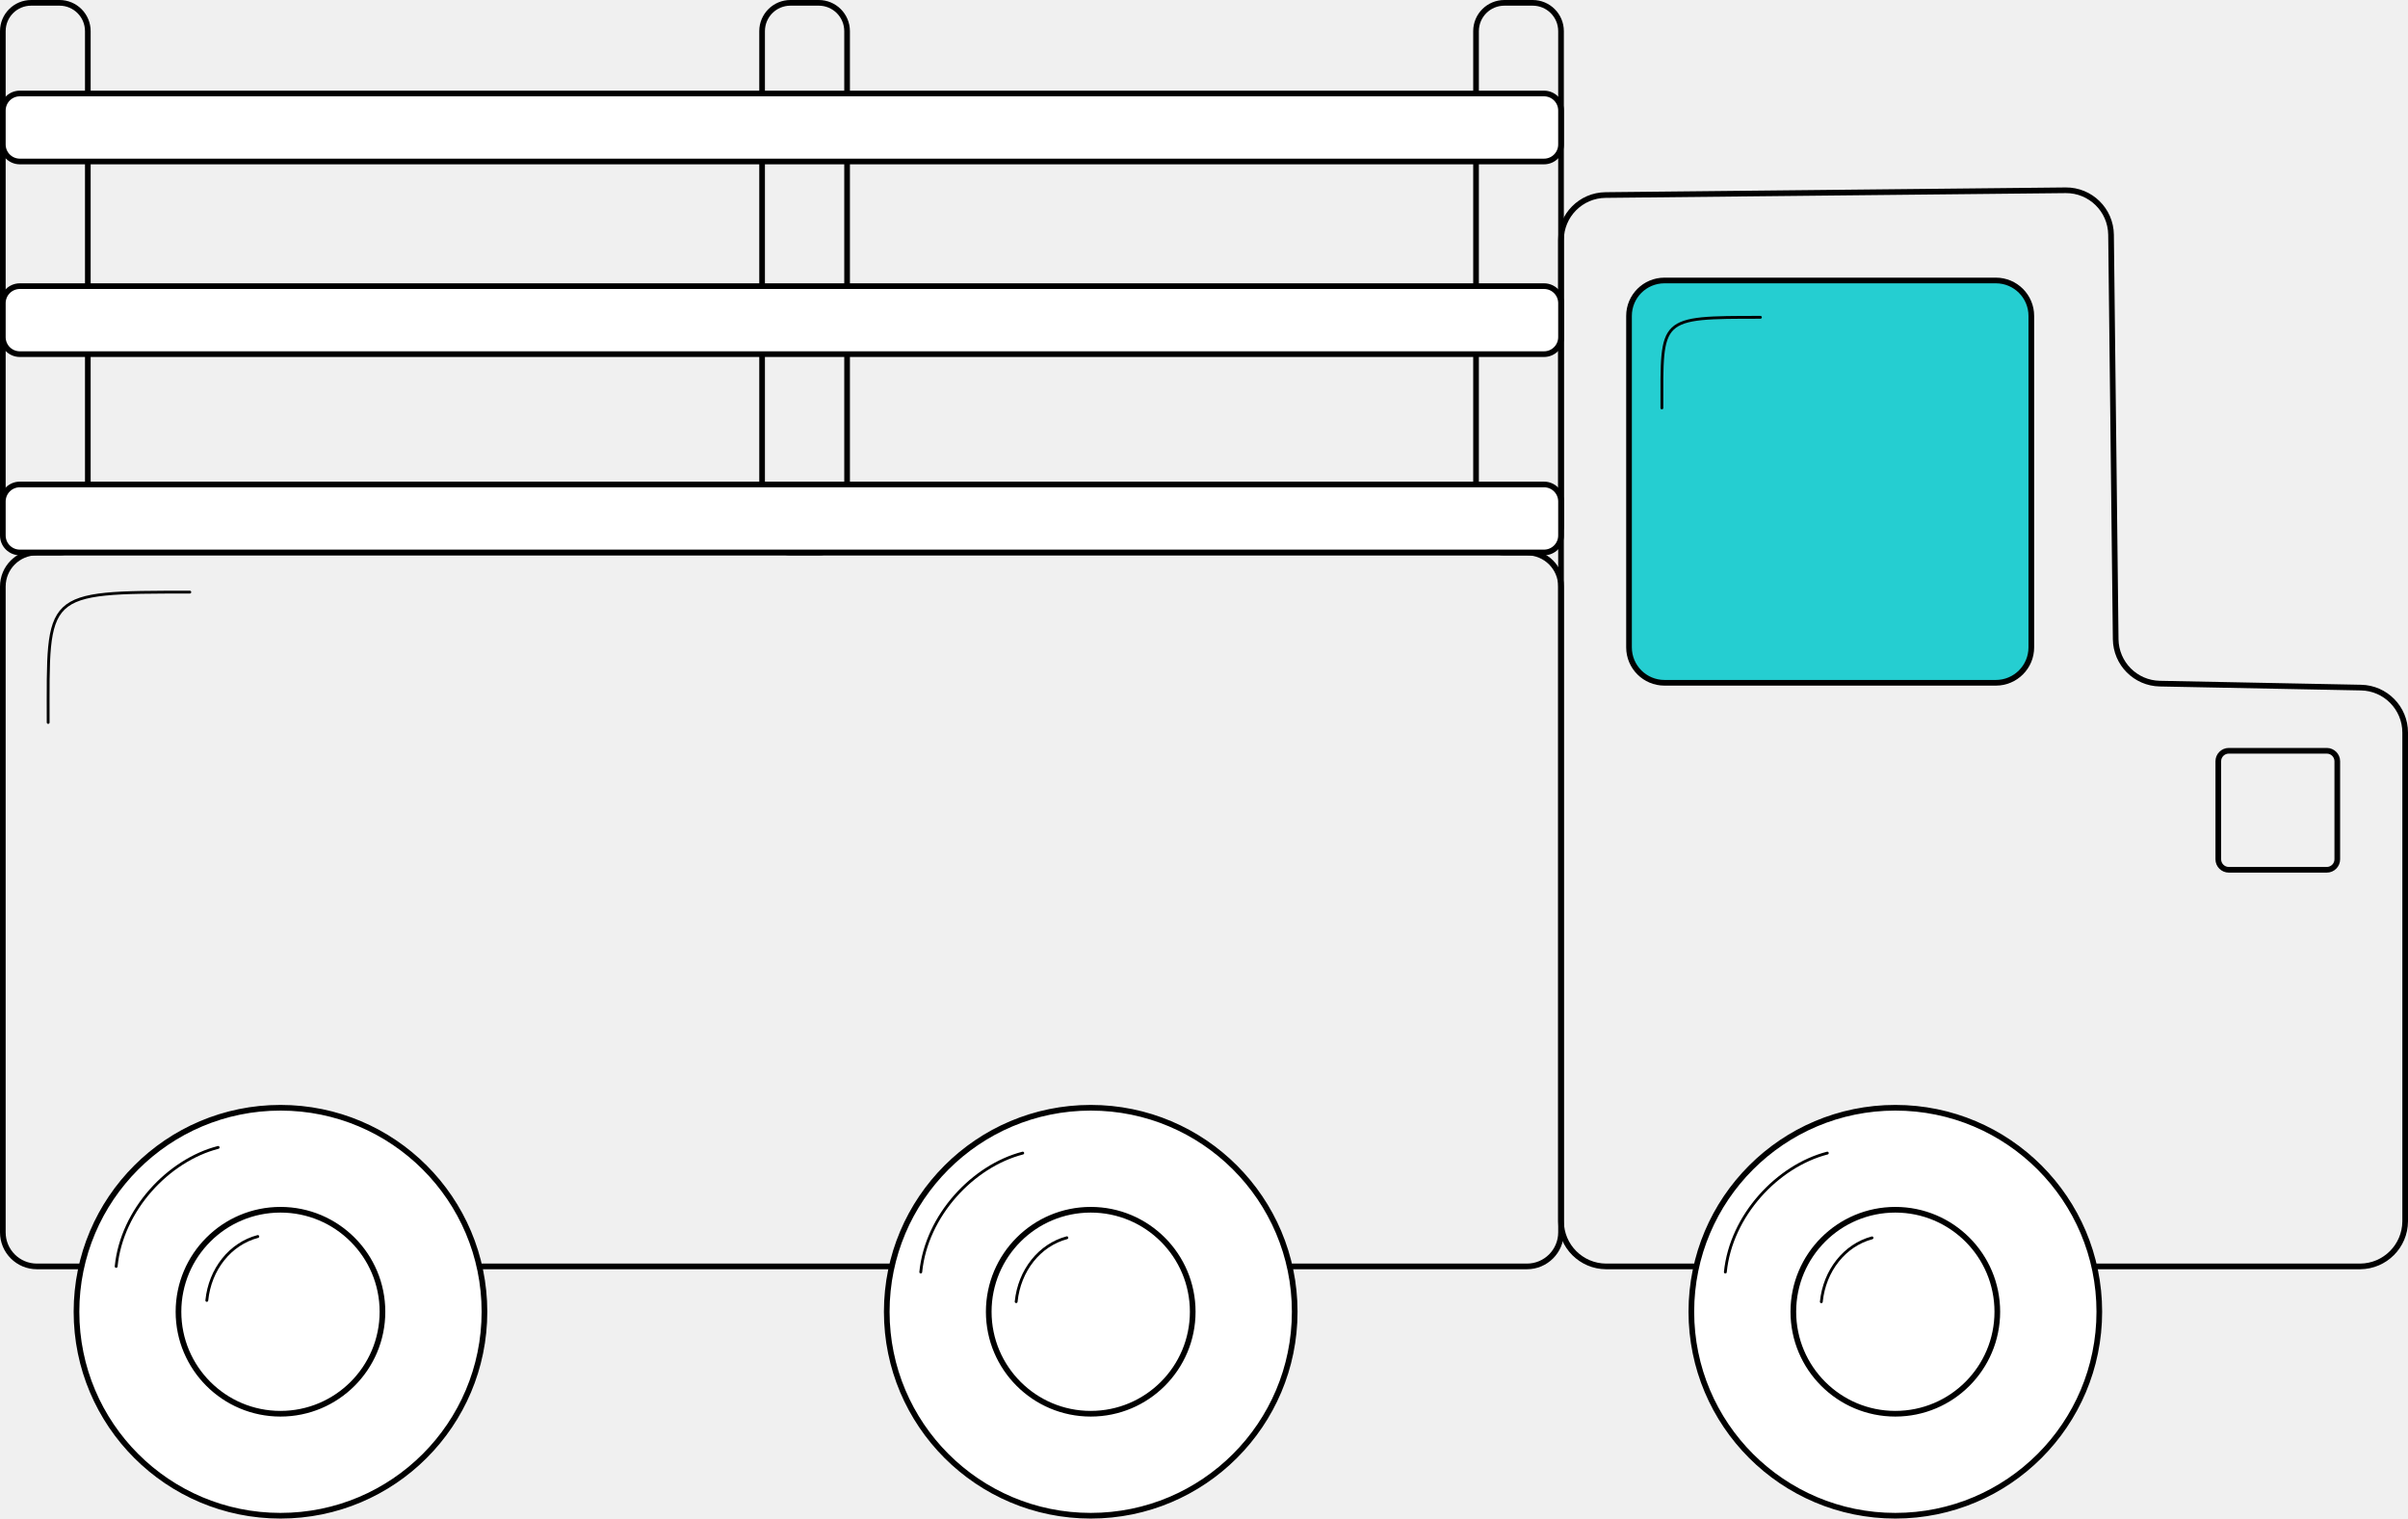
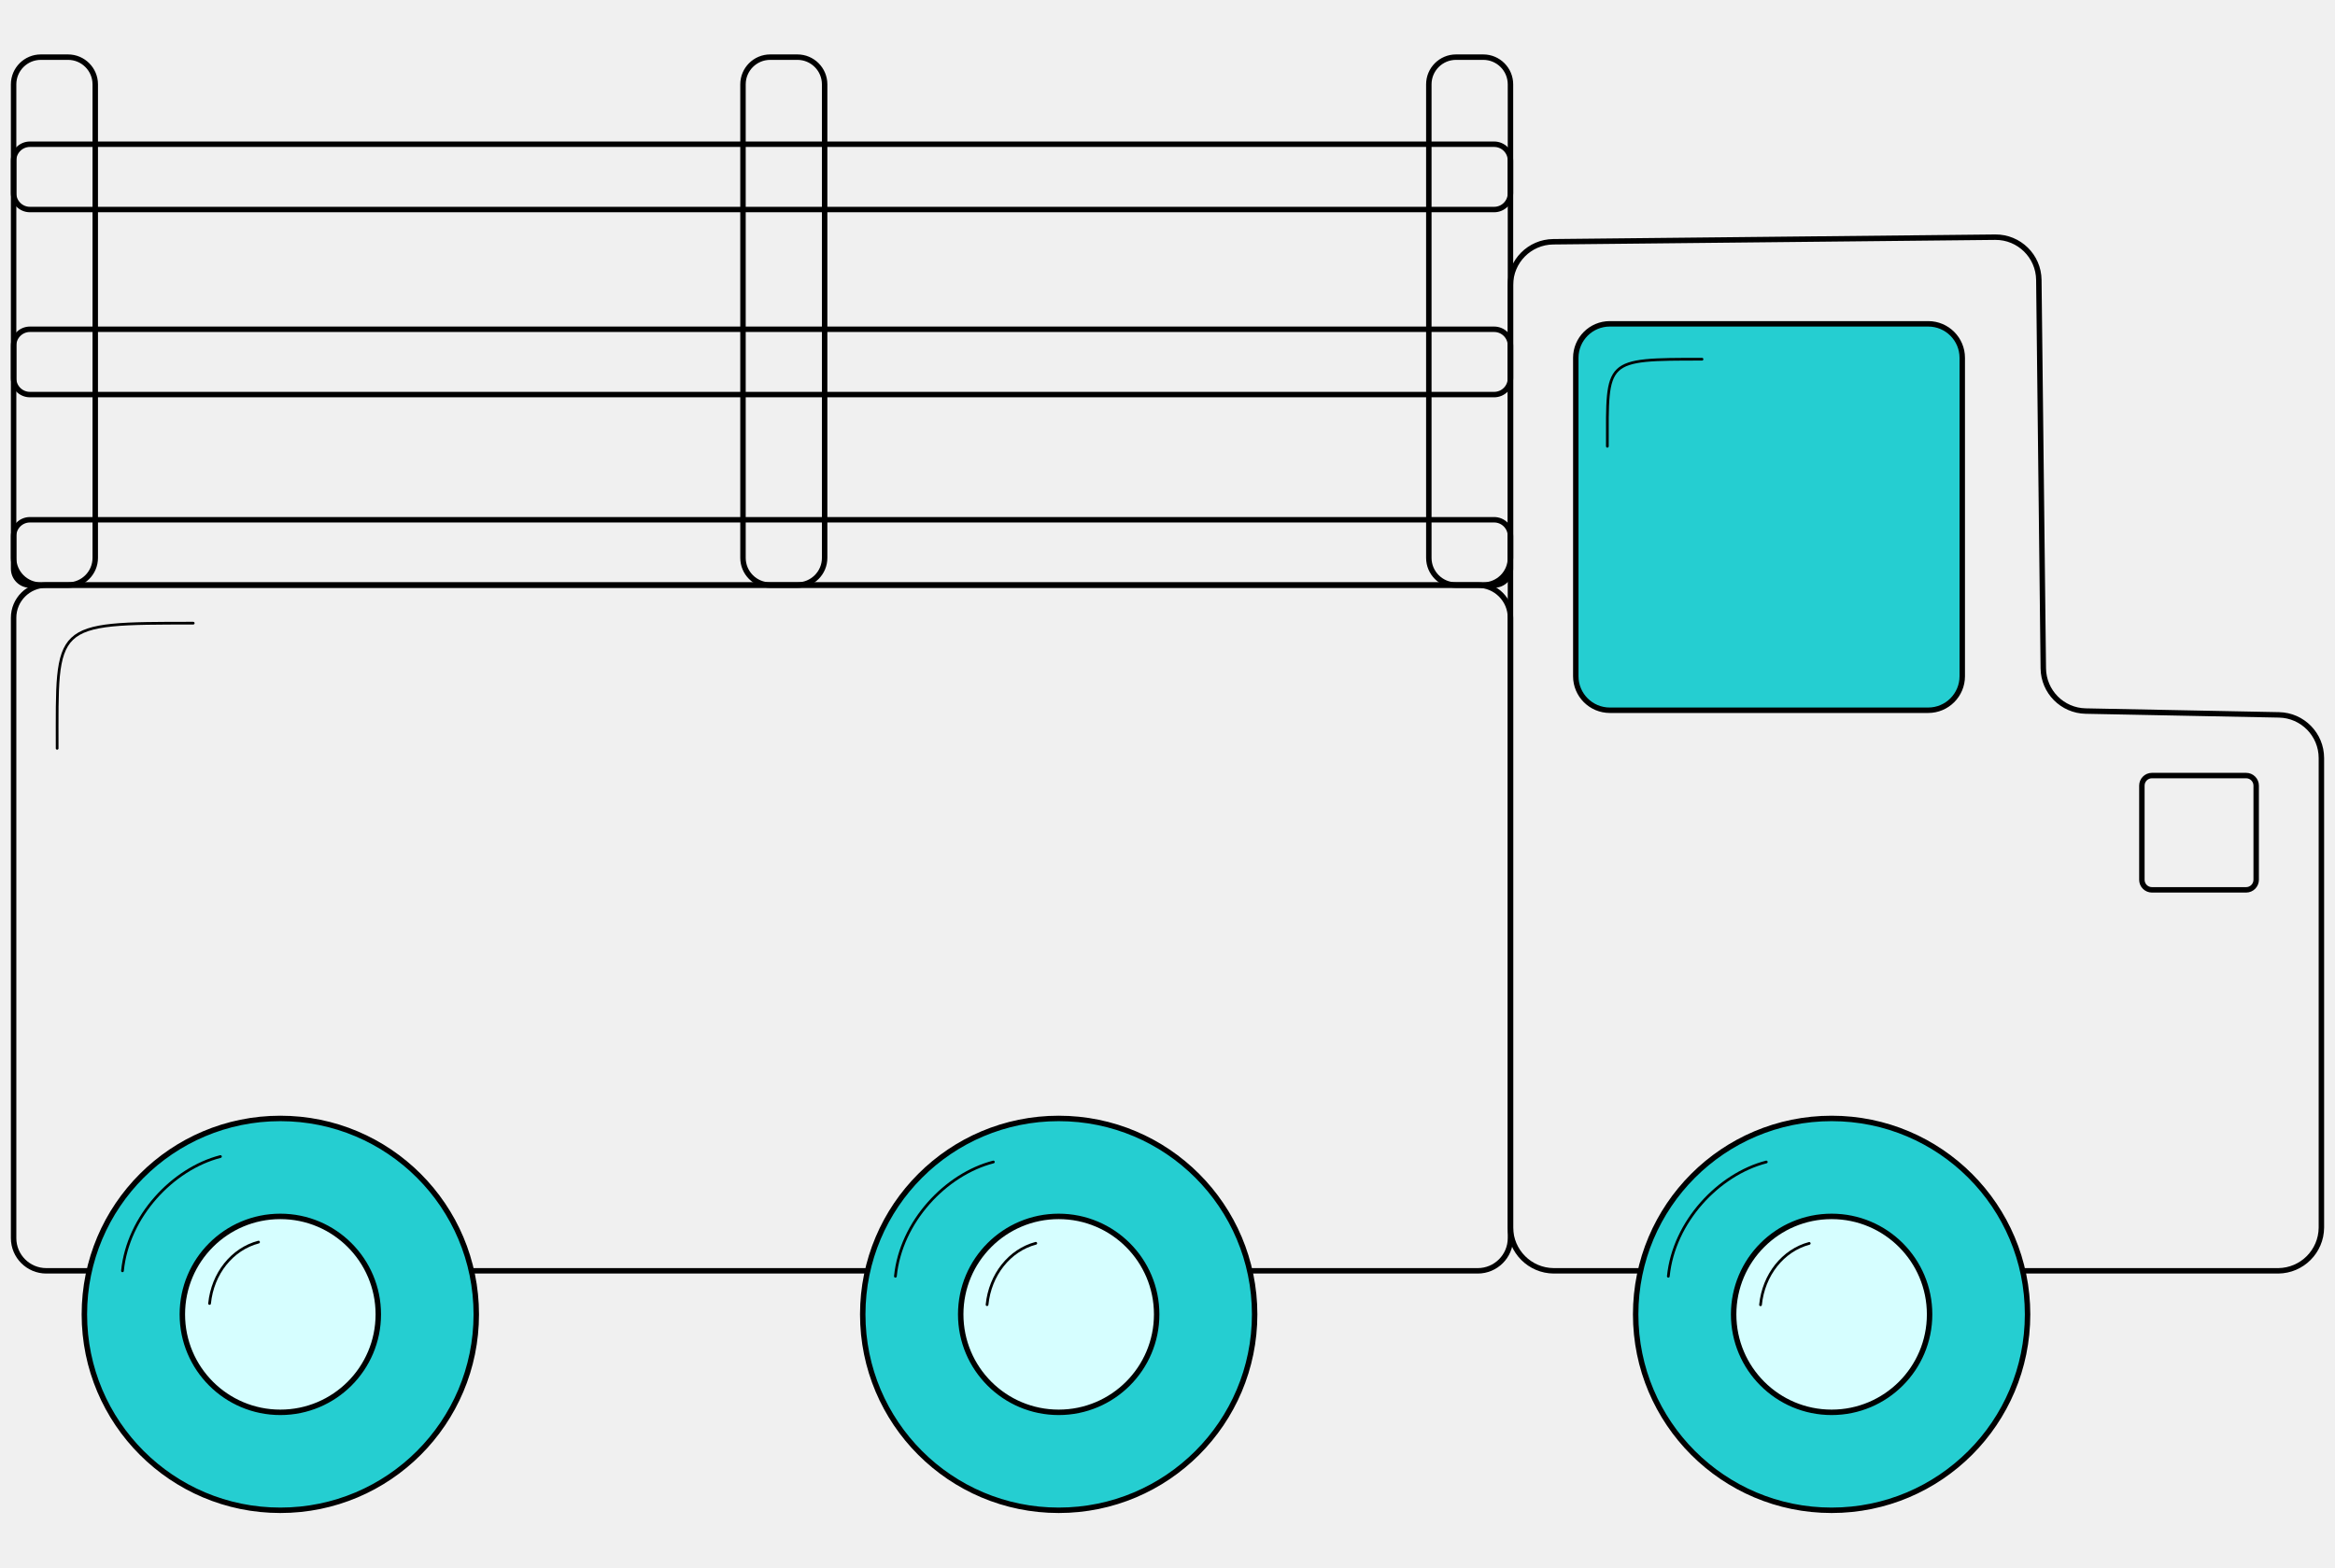
- <svg xmlns="http://www.w3.org/2000/svg" viewBox="0 0 424.98 268" version="1.1" id="svg173" width="424.98" height="268">
+ <svg xmlns="http://www.w3.org/2000/svg" viewBox="0 0 428.98 288" version="1.1" id="svg173" width="428.98" height="288">
  <defs id="defs122">
    <style id="style120">.cls-1,.cls-4{fill:none;}.cls-1,.cls-2,.cls-3,.cls-4,.cls-5{stroke:#000;stroke-miterlimit:10;}.cls-2,.cls-5{fill:#fff;}.cls-3{fill:#25ced1;}.cls-4,.cls-5{stroke-linecap:round;stroke-width:0.5px;}</style>
  </defs>
-   <g id="_2.1" data-name="2.1" transform="translate(-35,-148)">
-     <rect class="cls-1" x="35.5" y="245.5" width="275" height="126" rx="6.01" id="rect124" ry="6.01" />
-     <path class="cls-1" d="M 451.56,371.5 H 318.44 a 8,8 0 0 1 -7.94,-7.94 v -173.2 a 7.94,7.94 0 0 1 7.86,-7.94 l 81.21,-0.84 a 7.94,7.94 0 0 1 8,7.85 l 0.82,71.37 a 7.94,7.94 0 0 0 7.79,7.85 l 35.51,0.7 a 7.94,7.94 0 0 1 7.79,7.94 v 86.27 a 8,8 0 0 1 -7.92,7.94 z" id="path126" />
-     <rect class="cls-1" x="35.5" y="148.5" width="15" height="97" rx="5" id="rect128" ry="5" />
-     <rect class="cls-1" x="169.5" y="148.5" width="15" height="97" rx="5" id="rect130" ry="5" />
-     <rect class="cls-1" x="295.5" y="148.5" width="15" height="97" rx="5" id="rect132" ry="5" />
-     <rect class="cls-2" x="35.5" y="164.5" width="275" height="12" rx="3" id="rect134" ry="3" />
-     <rect class="cls-2" x="35.5" y="198.5" width="275" height="12" rx="3" id="rect136" ry="3" />
-     <rect class="cls-2" x="35.5" y="233.5" width="275" height="12" rx="3" id="rect138" ry="3" />
-     <rect class="cls-3" x="322.5" y="197.5" width="71" height="71" rx="6.25" id="rect140" ry="6.25" />
-     <rect class="cls-1" x="426.5" y="280.5" width="21" height="21" rx="1.85" id="rect142" ry="1.85" />
-     <circle class="cls-2" cx="84.5" cy="379.5" r="36" id="circle144" />
-     <circle class="cls-2" cx="227.5" cy="379.5" r="36" id="circle146" />
-     <circle class="cls-2" cx="369.5" cy="379.5" r="36" id="circle148" />
-     <circle class="cls-2" cx="84.5" cy="379.5" r="18" id="circle150" />
-     <circle class="cls-2" cx="227.5" cy="379.5" r="18" id="circle152" />
-     <circle class="cls-2" cx="369.5" cy="379.5" r="18" id="circle154" />
-     <path class="cls-4" d="m 43.5,275.5 c 0,-23 -1,-23 25,-23" id="path156" />
-     <path class="cls-4" d="m 328.3,220 c 0,-16 -0.69,-16 17.39,-16" id="path158" />
-     <path class="cls-4" d="m 55.5,371.5 c 1,-10 9.23,-18.74 18,-21" id="path160" />
-     <path class="cls-4" d="m 71.5,377.5 c 0.55,-5.5 4.13,-10 9,-11.28" id="path162" />
-     <path class="cls-5" d="m 197.5,372.5 c 1,-10 9.23,-18.74 18,-21" id="path164" />
-     <path class="cls-5" d="m 339.5,372.5 c 1,-10 9.23,-18.74 18,-21" id="path166" />
-     <path class="cls-4" d="m 214.34,377.72 c 0.55,-5.51 4.13,-10 8.95,-11.28" id="path168" />
-     <path class="cls-4" d="m 356.44,377.74 c 0.55,-5.5 4.13,-10 8.95,-11.28" id="path170" />
+   <g id="layer1" style="display:inline" transform="translate(0,8)">
+     <rect class="cls-1" x="2.5" y="99.5" width="275" height="126" rx="6.01" id="rect124" ry="6.01" />
+     <path class="cls-1" d="M 418.56,225.5 H 285.44 a 8,8 0 0 1 -7.94,-7.94 V 44.36 a 7.94,7.94 0 0 1 7.86,-7.94 l 81.21,-0.84 a 7.94,7.94 0 0 1 8,7.85 l 0.82,71.37 a 7.94,7.94 0 0 0 7.79,7.85 l 35.51,0.7 a 7.94,7.94 0 0 1 7.79,7.94 v 86.27 a 8,8 0 0 1 -7.92,7.94 z" id="path126" />
+     <rect class="cls-1" x="2.5" y="2.5" width="15" height="97" rx="5" id="rect128" ry="5" />
+     <rect class="cls-1" x="136.5" y="2.5" width="15" height="97" rx="5" id="rect130" ry="5" />
+     <rect class="cls-1" x="262.5" y="2.5" width="15" height="97" rx="5" id="rect132" ry="5" />
+     <rect class="cls-2" x="2.5" y="18.5" width="275" height="12" rx="3" id="rect134" ry="3" style="fill:none" />
+     <rect class="cls-2" x="2.5" y="52.5" width="275" height="12" rx="3" id="rect136" ry="3" style="fill:none" />
+     <rect class="cls-2" x="2.5" y="87.5" width="275" height="12" rx="3" id="rect138" ry="3" style="fill:none" />
+     <rect class="cls-3" x="289.5" y="51.5" width="71" height="71" rx="6.25" id="rect140" ry="6.25" />
+     <rect class="cls-1" x="393.5" y="134.5" width="21" height="21" rx="1.85" id="rect142" ry="1.85" />
+     <path class="cls-4" d="m 10.5,129.5 c 0,-23 -1,-23 25,-23" id="path156" />
+     <path class="cls-4" d="m 295.3,74 c 0,-16 -0.69,-16 17.39,-16" id="path158" />
+   </g>
+   <g id="layer5" style="display:inline">
+     <circle class="cls-2" cx="51.5" cy="233.5" r="36" id="circle144" style="display:inline;fill:#25ced1;fill-opacity:1" transform="translate(0,8)" />
+     <circle class="cls-2" cx="51.5" cy="233.5" r="18" id="circle150" style="display:inline;fill:#d6feff;fill-opacity:1" transform="translate(0,8)" />
+     <circle class="cls-2" cx="194.5" cy="233.5" r="36" id="circle146" style="display:inline;fill:#25ced1;fill-opacity:1" transform="translate(0,8)" />
+     <circle class="cls-2" cx="194.5" cy="233.5" r="18" id="circle152" style="display:inline;fill:#d6feff;fill-opacity:1" transform="translate(0,8)" />
+     <circle class="cls-2" cx="336.5" cy="233.5" r="36" id="circle148" style="display:inline;fill:#25ced1;fill-opacity:1" transform="translate(0,8)" />
+     <circle class="cls-2" cx="336.5" cy="233.5" r="18" id="circle154" style="display:inline;fill:#d6feff;fill-opacity:1" transform="translate(0,8)" />
+   </g>
+   <g id="layer2" style="display:inline;mix-blend-mode:normal" transform="translate(0,8)">
+     <g id="g54797" style="display:inline">
+       <path class="cls-4" d="m 22.5,225.5 c 1,-10 9.23,-18.74 18,-21" id="path160" />
+       <path class="cls-4" d="m 38.5,231.5 c 0.55,-5.5 4.13,-10 9,-11.28" id="path162" />
+       <rect style="opacity:0.99;fill:none;fill-opacity:1;stroke:none;stroke-width:2.16" id="rect54792" width="29.428" height="29.428" x="22.5" y="204.392" rx="0" ry="0" />
+     </g>
+   </g>
+   <g id="layer3" style="display:inline" transform="translate(0,8)">
+     <path class="cls-5" d="m 164.5,226.5 c 1,-10 9.23,-18.74 18,-21" id="path164" style="fill:none" />
+     <path class="cls-4" d="m 181.34,231.72 c 0.55,-5.51 4.13,-10 8.95,-11.28" id="path168" />
+   </g>
+   <g id="layer4" style="display:inline" transform="translate(0,8)">
+     <path class="cls-5" d="m 306.5,226.5 c 1,-10 9.23,-18.74 18,-21" id="path166" style="fill:none" />
+     <path class="cls-4" d="m 323.44,231.74 c 0.55,-5.5 4.13,-10 8.95,-11.28" id="path170" />
  </g>
</svg>
